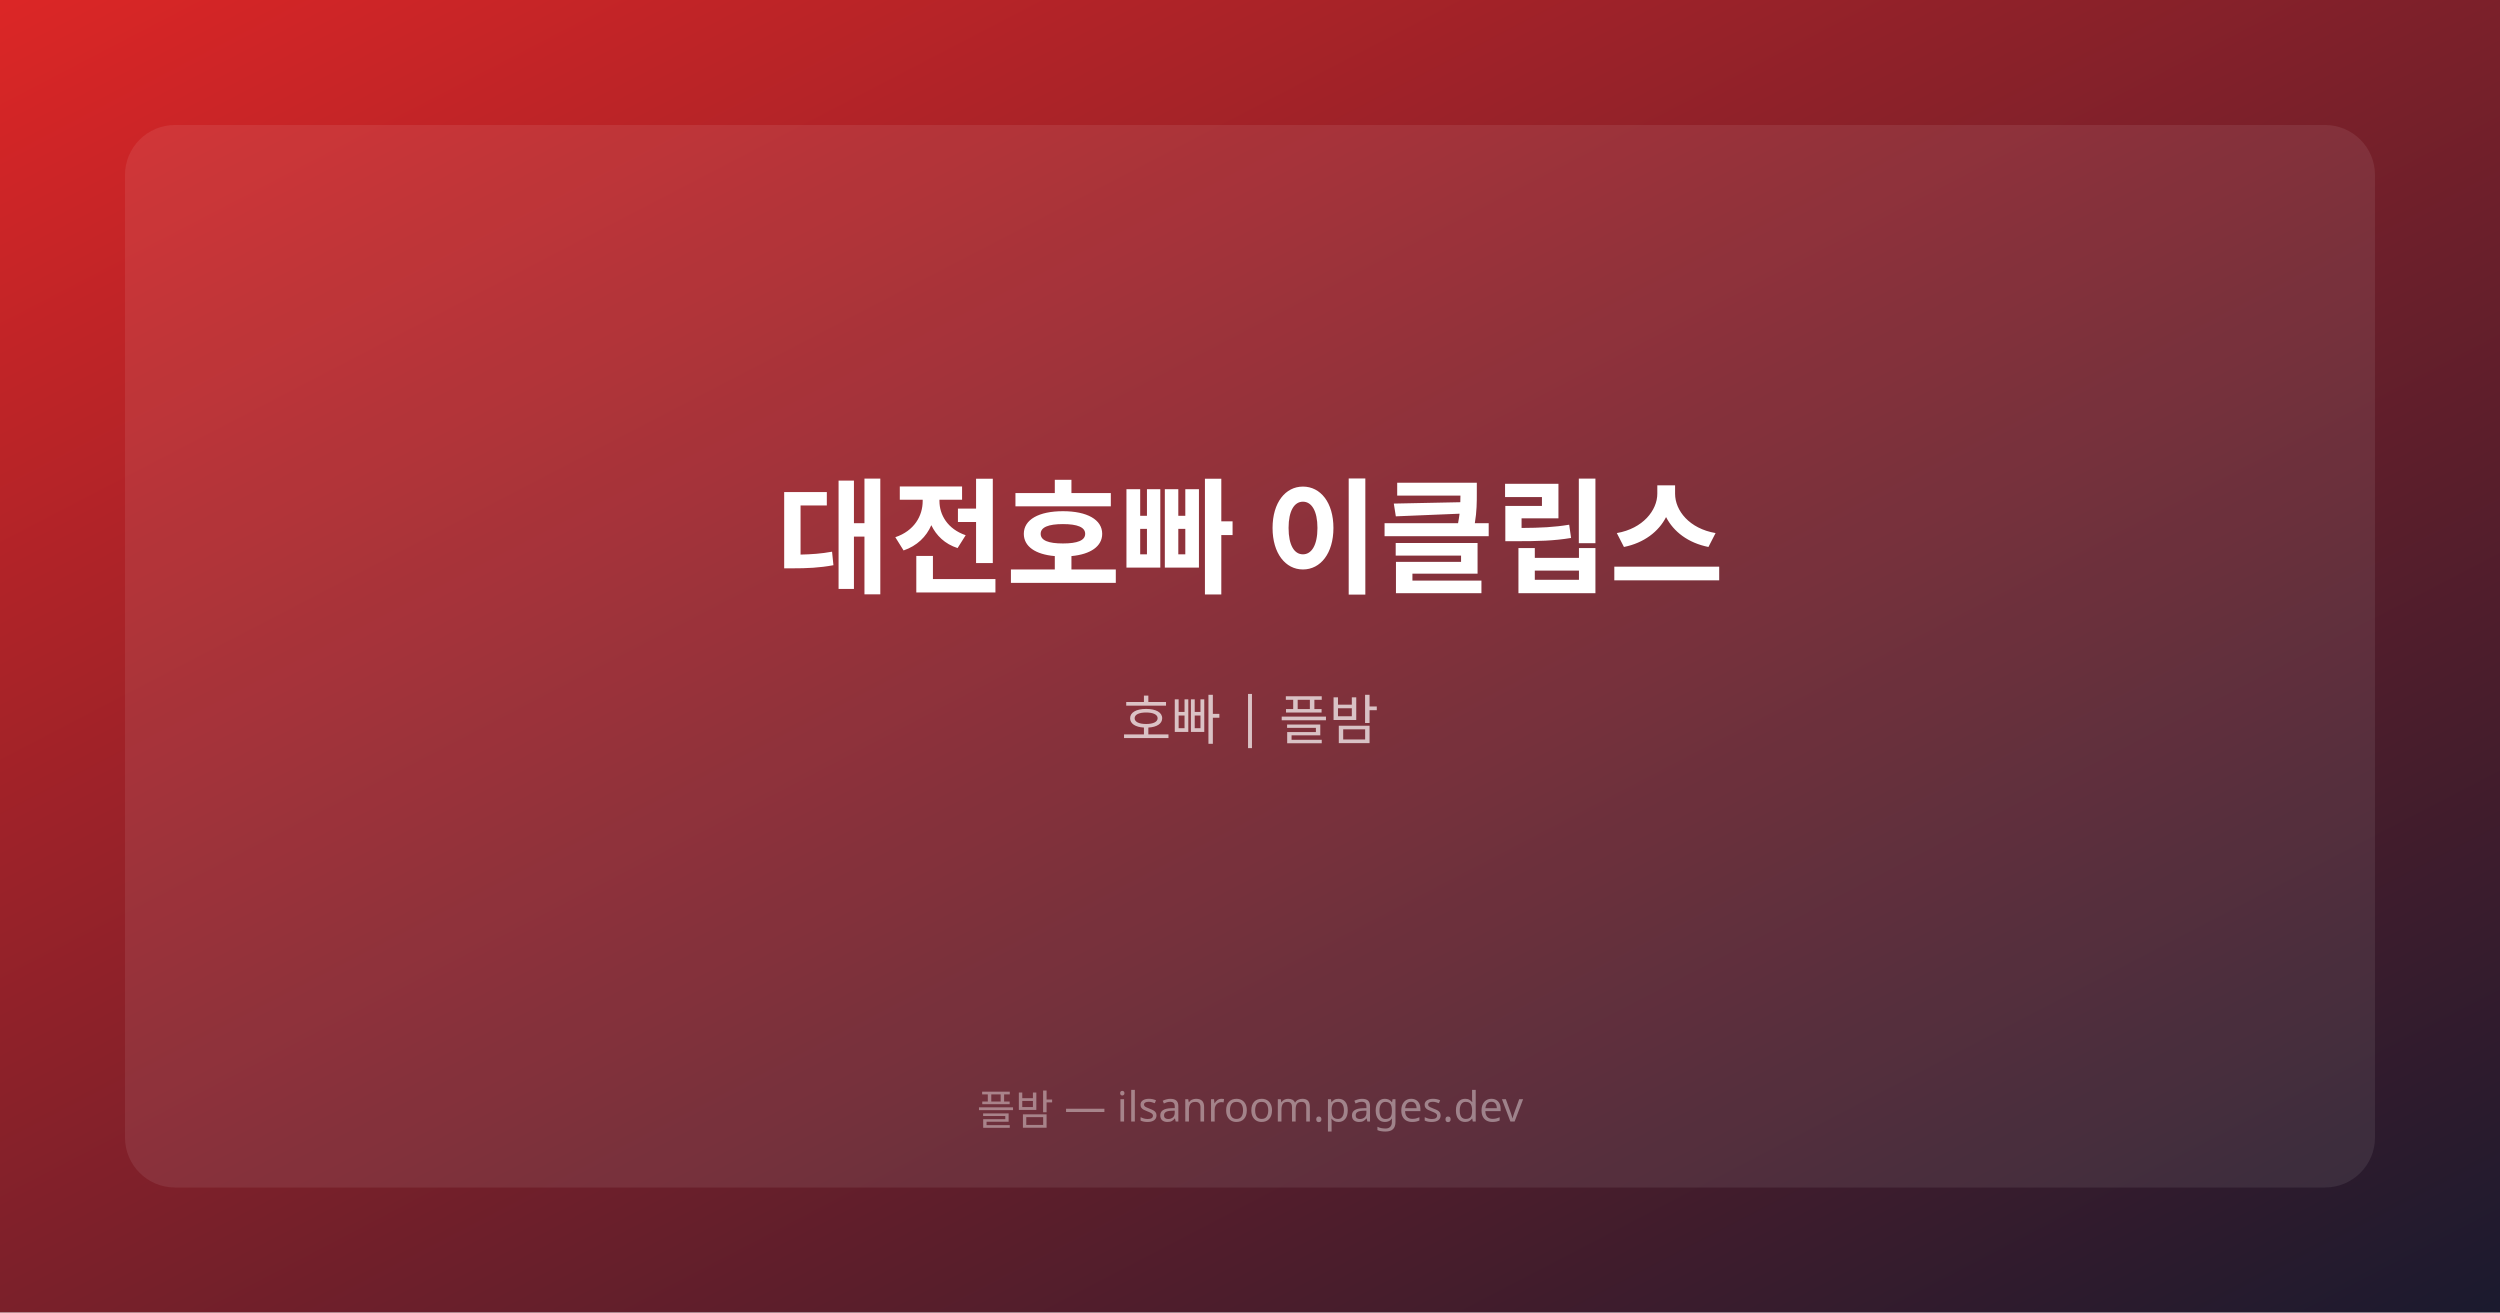
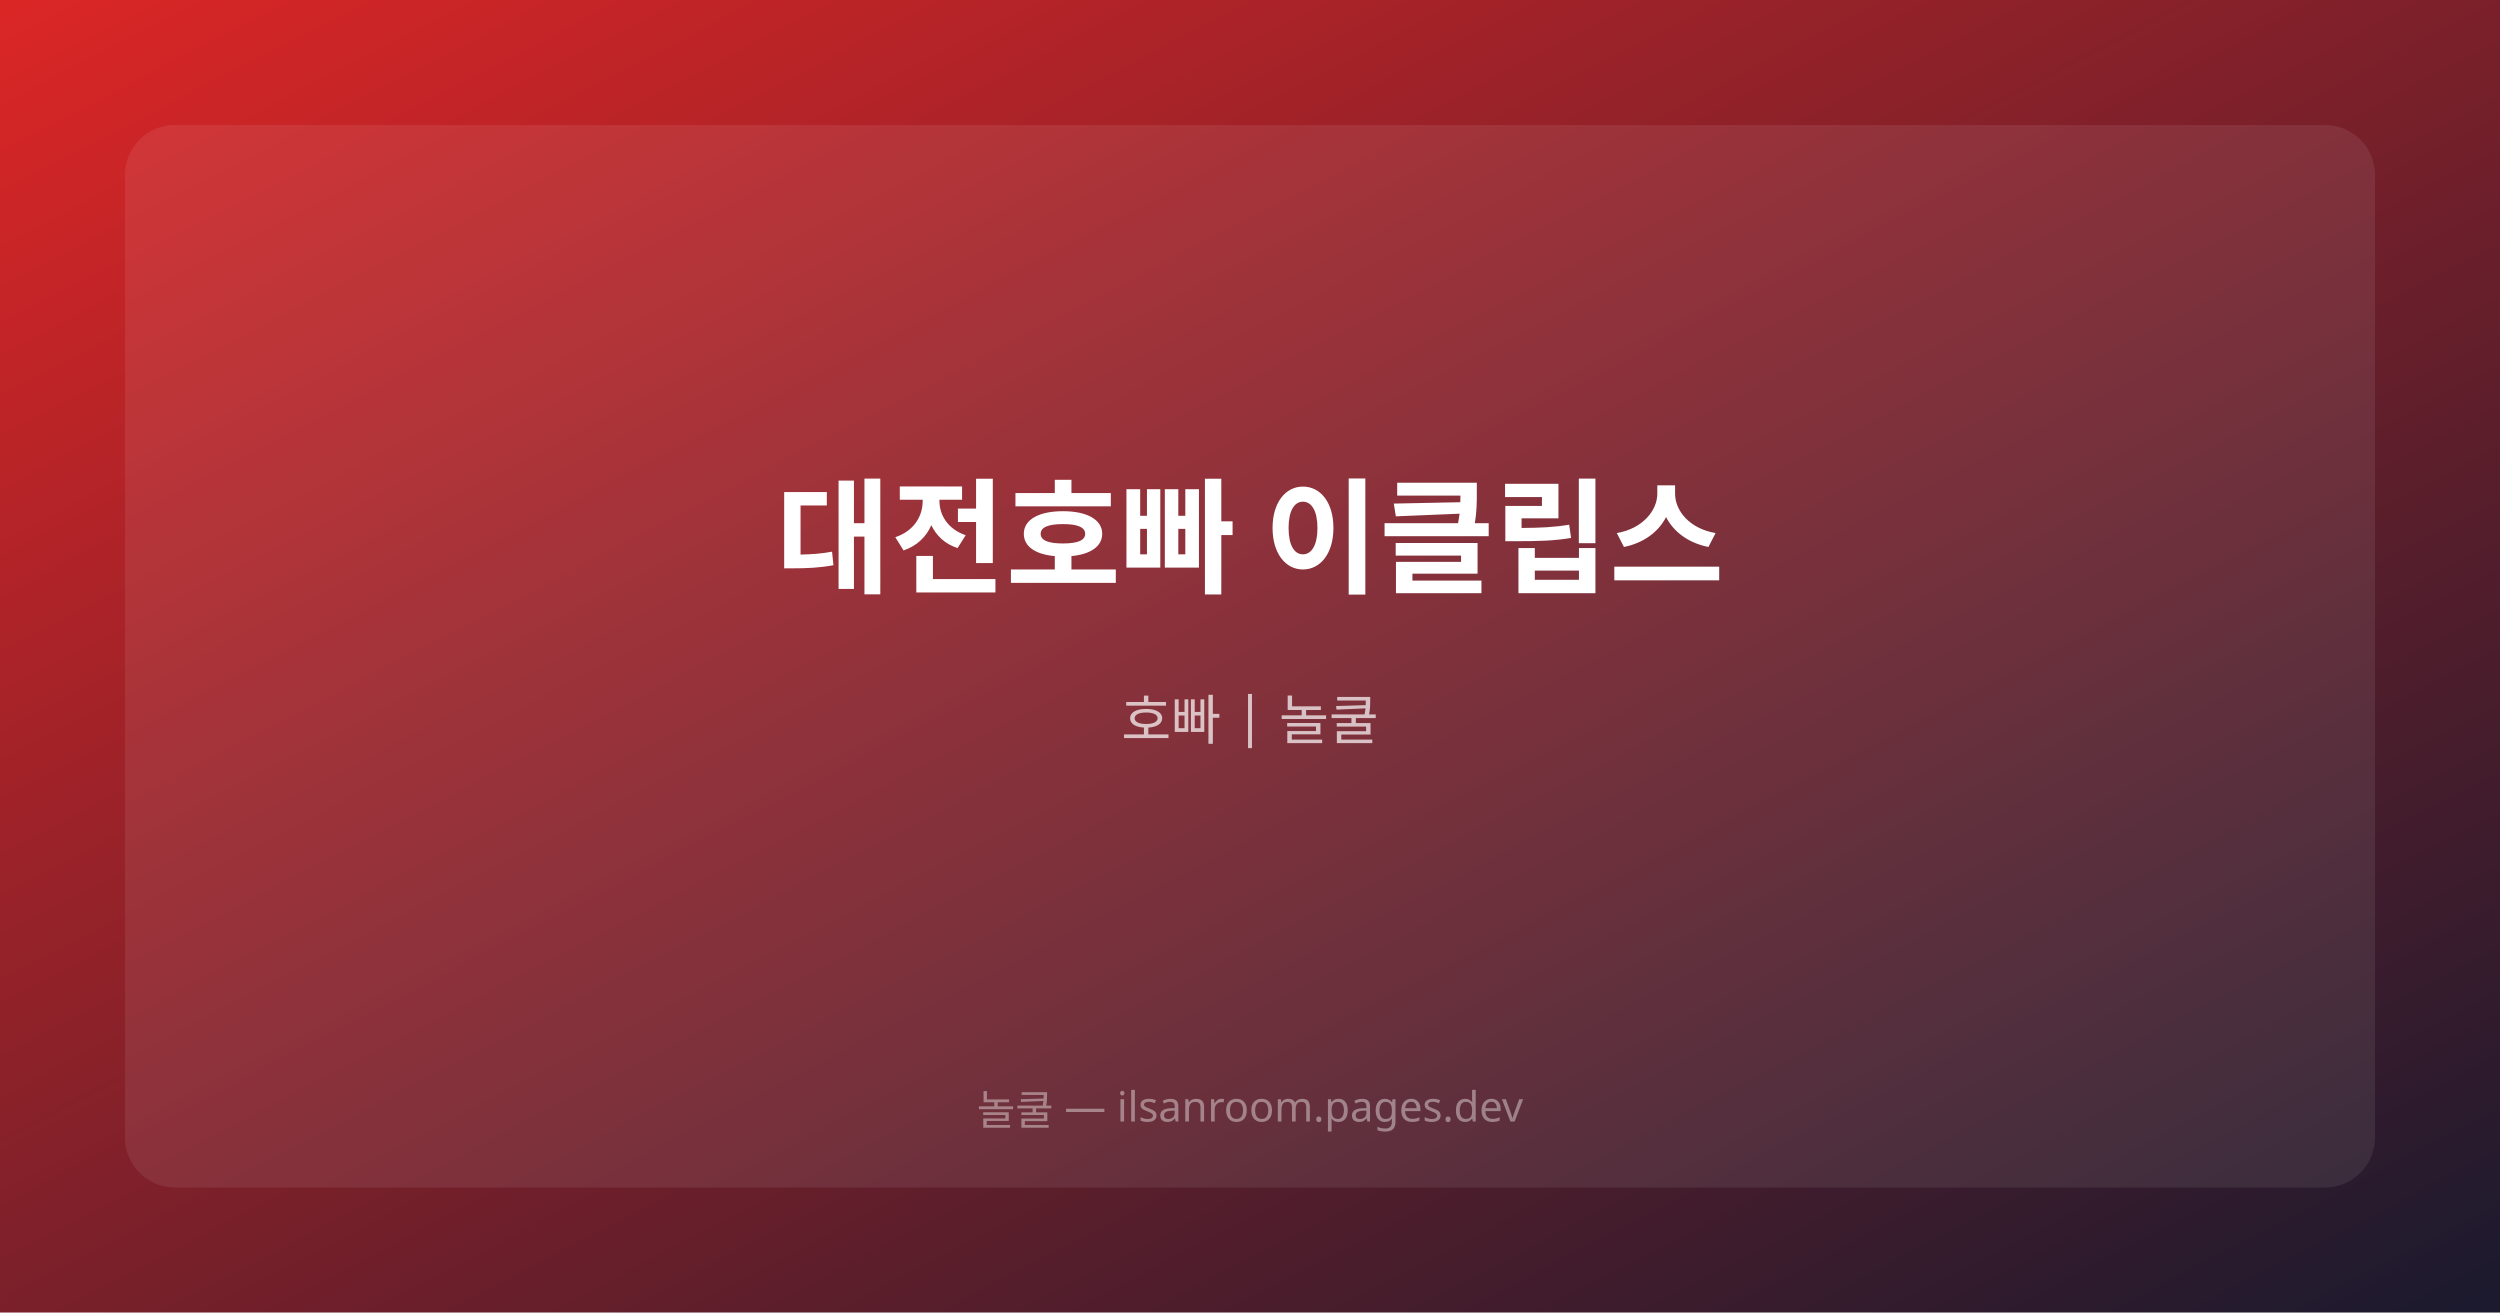
<svg xmlns="http://www.w3.org/2000/svg" width="1200" height="630" viewBox="0 0 1200 630">
  <defs>
    <linearGradient id="bg" x1="0%" y1="0%" x2="100%" y2="100%">
      <stop offset="0%" style="stop-color:#DC2626;stop-opacity:1" />
      <stop offset="100%" style="stop-color:#1a1a2e;stop-opacity:1" />
    </linearGradient>
  </defs>
  <rect width="1200" height="630" fill="url(#bg)" />
  <rect x="60" y="60" width="1080" height="510" rx="24" fill="rgba(255,255,255,0.08)" />
  <text x="600" y="280" text-anchor="middle" font-family="sans-serif" font-size="60" font-weight="bold" fill="white">대전호빠 이클립스</text>
-   <text x="600" y="355" text-anchor="middle" font-family="sans-serif" font-size="26" fill="rgba(255,255,255,0.7)">호빠 | 플밤</text>
-   <text x="600" y="540" text-anchor="middle" font-family="sans-serif" font-size="20" fill="rgba(255,255,255,0.4)">플밤 — ilsanroom.pages.dev</text>
+   <text x="600" y="355" text-anchor="middle" font-family="sans-serif" font-size="26" fill="rgba(255,255,255,0.7)">호빠 | 놀쿨</text>
+   <text x="600" y="540" text-anchor="middle" font-family="sans-serif" font-size="20" fill="rgba(255,255,255,0.4)">놀쿨 — ilsanroom.pages.dev</text>
</svg>
